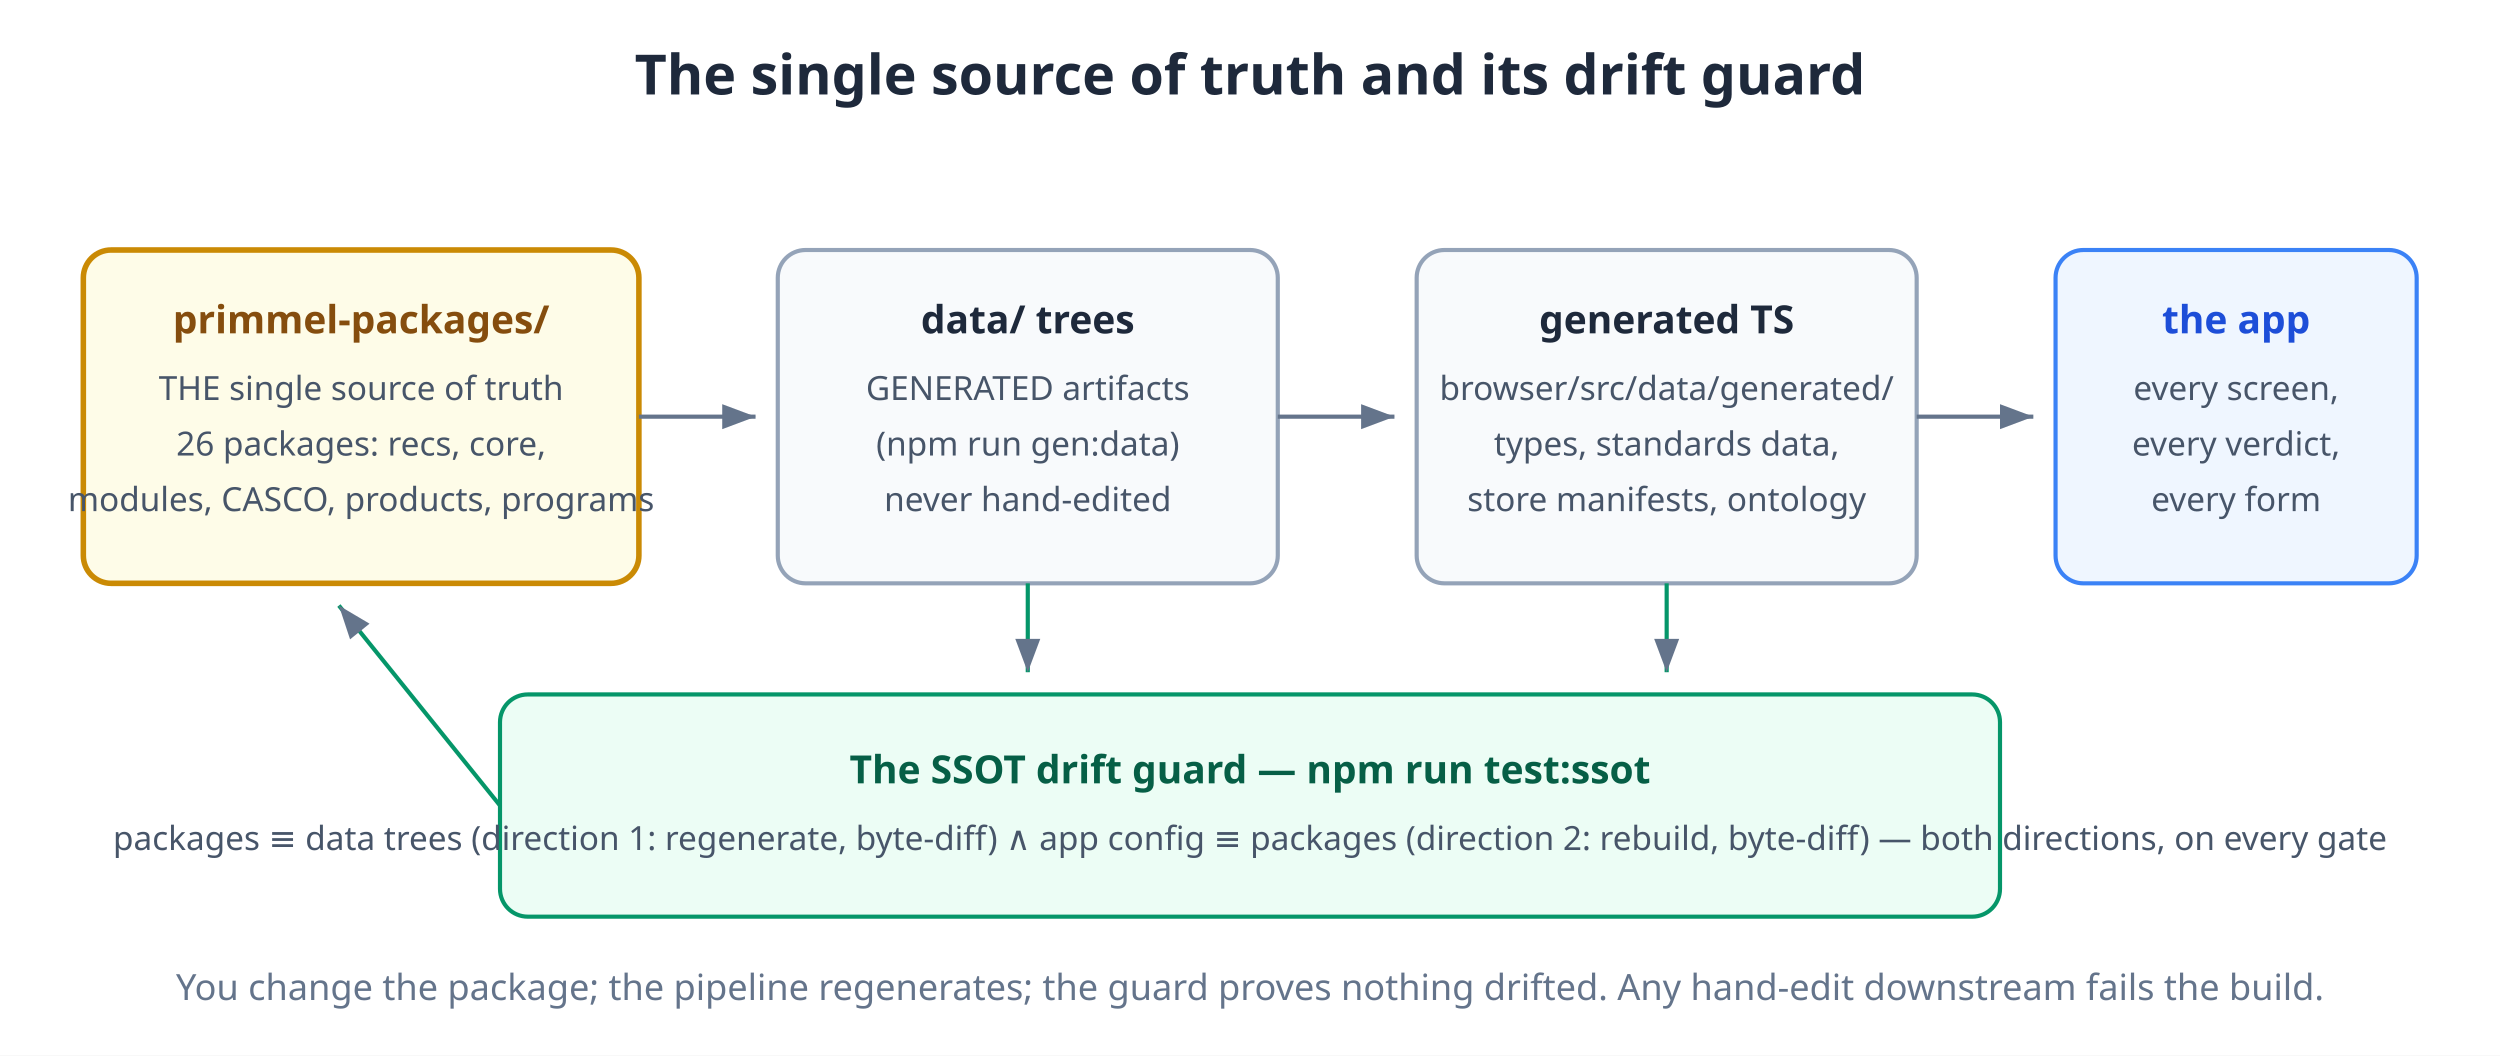
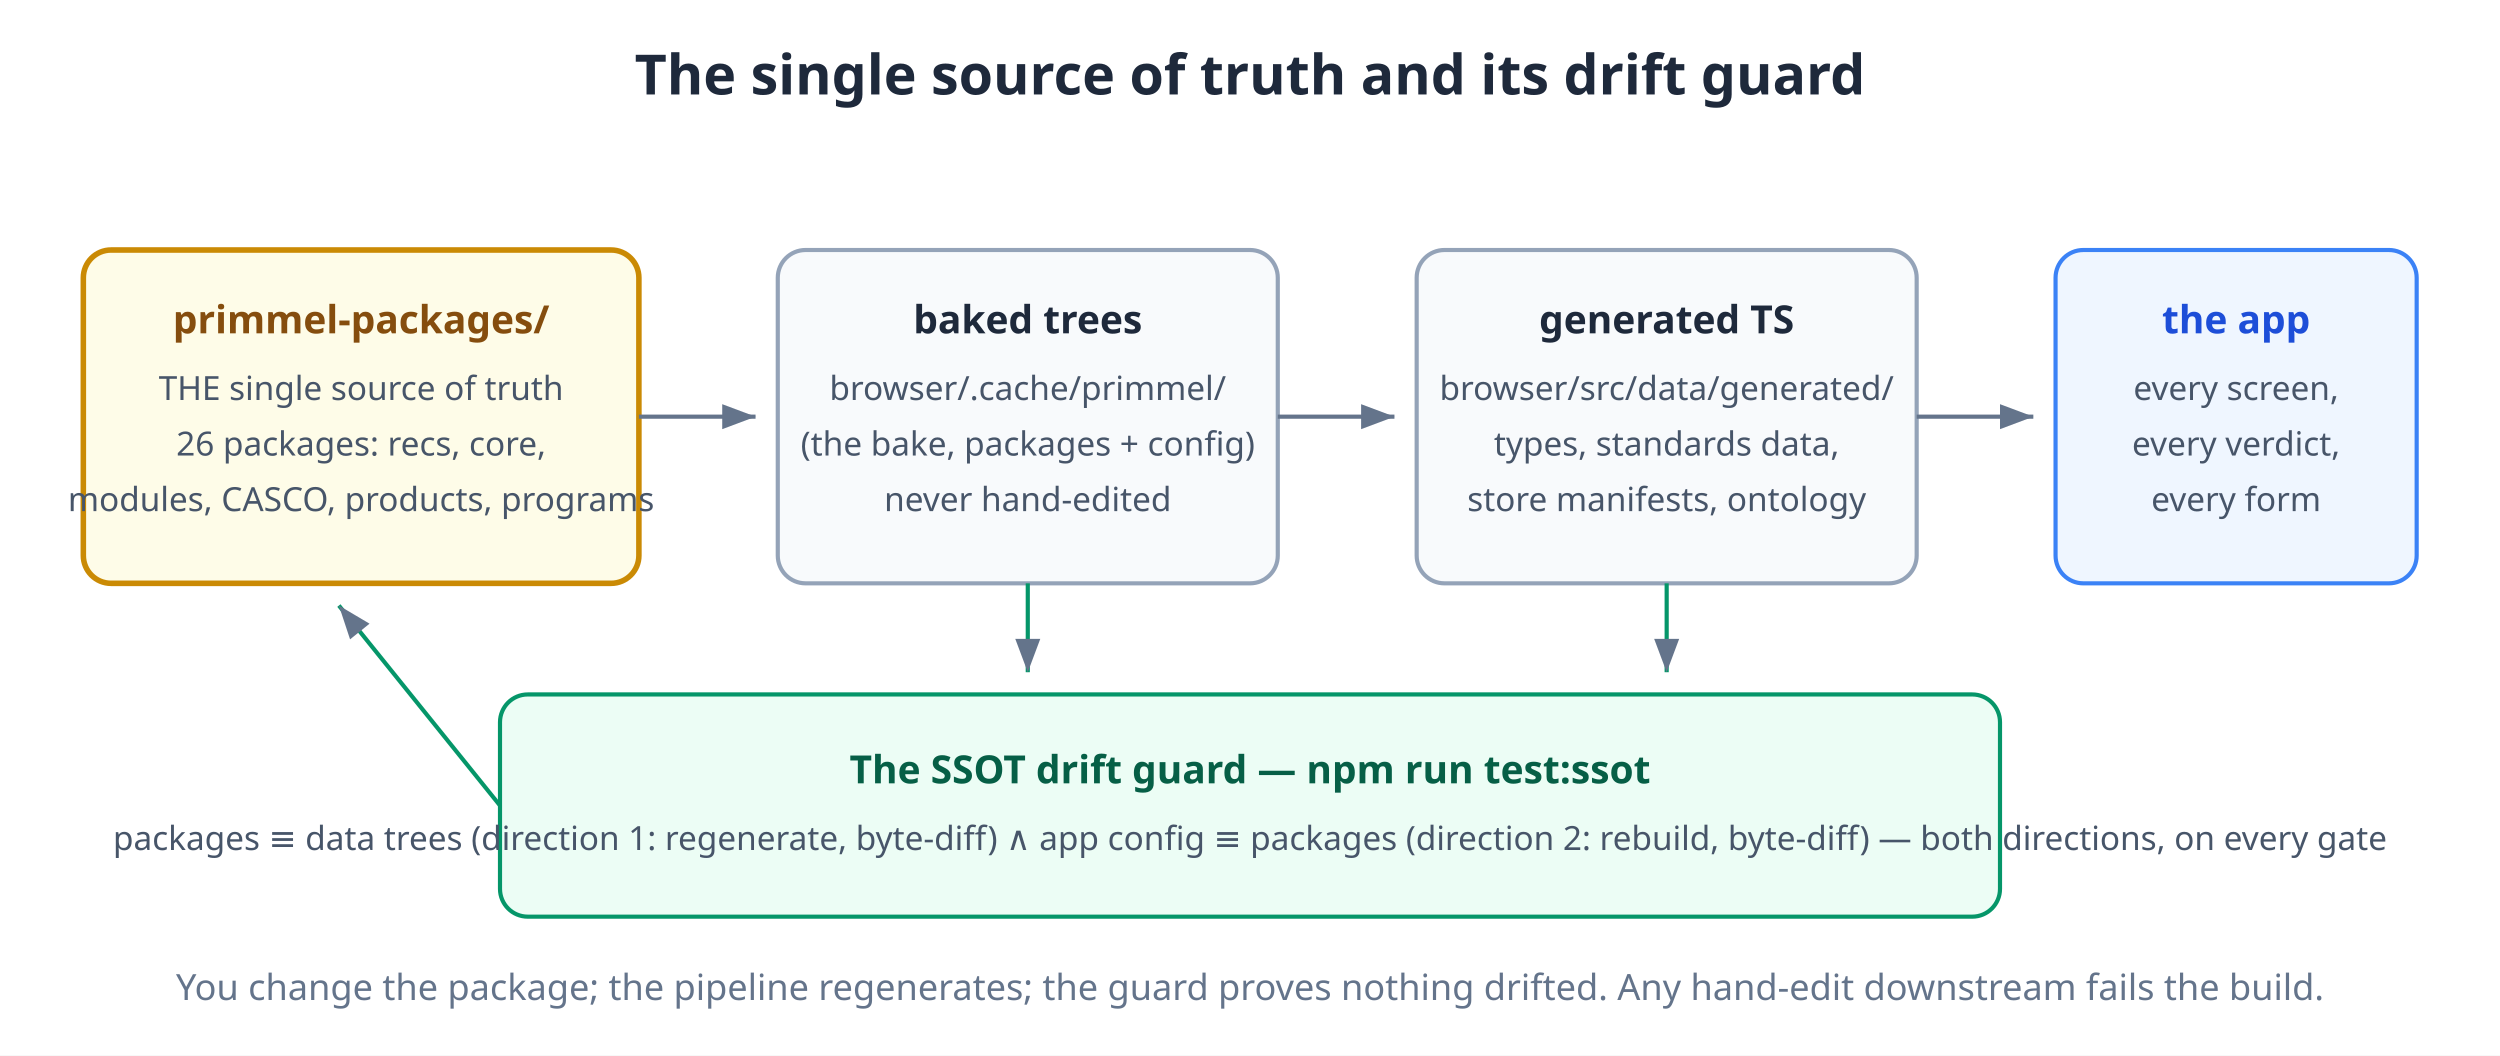
<svg xmlns="http://www.w3.org/2000/svg" viewBox="0 0 900 380" font-family="ui-sans-serif, system-ui, sans-serif">
  <rect width="900" height="380" fill="#ffffff" />
  <text x="450" y="34" text-anchor="middle" font-size="20" font-weight="600" fill="#1e293b">The single source of truth and its drift guard</text>
  <defs>
    <marker id="arr" markerWidth="10" markerHeight="10" refX="8" refY="3" orient="auto">
      <path d="M0,0 L8,3 L0,6 Z" fill="#64748b" />
    </marker>
  </defs>
  <rect x="30" y="90" width="200" height="120" rx="10" fill="#fefce8" stroke="#ca8a04" stroke-width="2" />
  <text x="130" y="120" text-anchor="middle" font-size="14" font-weight="600" fill="#854d0e">primmel-packages/</text>
  <text x="130" y="144" text-anchor="middle" font-size="12" fill="#475569">THE single source of truth</text>
  <text x="130" y="164" text-anchor="middle" font-size="12" fill="#475569">26 packages: recs, core,</text>
  <text x="130" y="184" text-anchor="middle" font-size="12" fill="#475569">modules, CASCO, products, programs</text>
  <rect x="280" y="90" width="180" height="120" rx="10" fill="#f8fafc" stroke="#94a3b8" stroke-width="1.5" />
-   <text x="370" y="120" text-anchor="middle" font-size="14" font-weight="600" fill="#1e293b">data/ trees</text>
-   <text x="370" y="144" text-anchor="middle" font-size="12" fill="#475569">GENERATED artifacts</text>
-   <text x="370" y="164" text-anchor="middle" font-size="12" fill="#475569">(npm run gen:data)</text>
+   <text x="370" y="120" text-anchor="middle" font-size="14" font-weight="600" fill="#1e293b">baked trees</text>
+   <text x="370" y="144" text-anchor="middle" font-size="12" fill="#475569">browser/.cache/primmel/</text>
+   <text x="370" y="164" text-anchor="middle" font-size="12" fill="#475569">(the bake, packages + config)</text>
  <text x="370" y="184" text-anchor="middle" font-size="12" fill="#475569">never hand-edited</text>
  <rect x="510" y="90" width="180" height="120" rx="10" fill="#f8fafc" stroke="#94a3b8" stroke-width="1.5" />
  <text x="600" y="120" text-anchor="middle" font-size="14" font-weight="600" fill="#1e293b">generated TS</text>
  <text x="600" y="144" text-anchor="middle" font-size="12" fill="#475569">browser/src/data/generated/</text>
  <text x="600" y="164" text-anchor="middle" font-size="12" fill="#475569">types, standards data,</text>
  <text x="600" y="184" text-anchor="middle" font-size="12" fill="#475569">store manifests, ontology</text>
  <rect x="740" y="90" width="130" height="120" rx="10" fill="#eff6ff" stroke="#3b82f6" stroke-width="1.5" />
  <text x="805" y="120" text-anchor="middle" font-size="14" font-weight="600" fill="#1d4ed8">the app</text>
  <text x="805" y="144" text-anchor="middle" font-size="12" fill="#475569">every screen,</text>
  <text x="805" y="164" text-anchor="middle" font-size="12" fill="#475569">every verdict,</text>
  <text x="805" y="184" text-anchor="middle" font-size="12" fill="#475569">every form</text>
  <line x1="230" y1="150" x2="272" y2="150" stroke="#64748b" stroke-width="1.5" marker-end="url(#arr)" />
  <line x1="460" y1="150" x2="502" y2="150" stroke="#64748b" stroke-width="1.5" marker-end="url(#arr)" />
  <line x1="690" y1="150" x2="732" y2="150" stroke="#64748b" stroke-width="1.5" marker-end="url(#arr)" />
  <rect x="180" y="250" width="540" height="80" rx="10" fill="#ecfdf5" stroke="#059669" stroke-width="1.5" />
  <text x="450" y="282" text-anchor="middle" font-size="14" font-weight="600" fill="#065f46">The SSOT drift guard — npm run test:ssot</text>
  <text x="450" y="306" text-anchor="middle" font-size="12" fill="#475569">packages ≡ data trees (direction 1: regenerate, byte-diff) ∧ app config ≡ packages (direction 2: rebuild, byte-diff) — both directions, on every gate</text>
  <line x1="370" y1="210" x2="370" y2="242" stroke="#059669" stroke-width="1.5" marker-end="url(#arr)" />
  <line x1="600" y1="210" x2="600" y2="242" stroke="#059669" stroke-width="1.5" marker-end="url(#arr)" />
  <line x1="180" y1="290" x2="122" y2="218" stroke="#059669" stroke-width="1.5" marker-end="url(#arr)" />
  <text x="450" y="360" text-anchor="middle" font-size="13" fill="#64748b">You change the package; the pipeline regenerates; the guard proves nothing drifted. Any hand-edit downstream fails the build.</text>
</svg>
